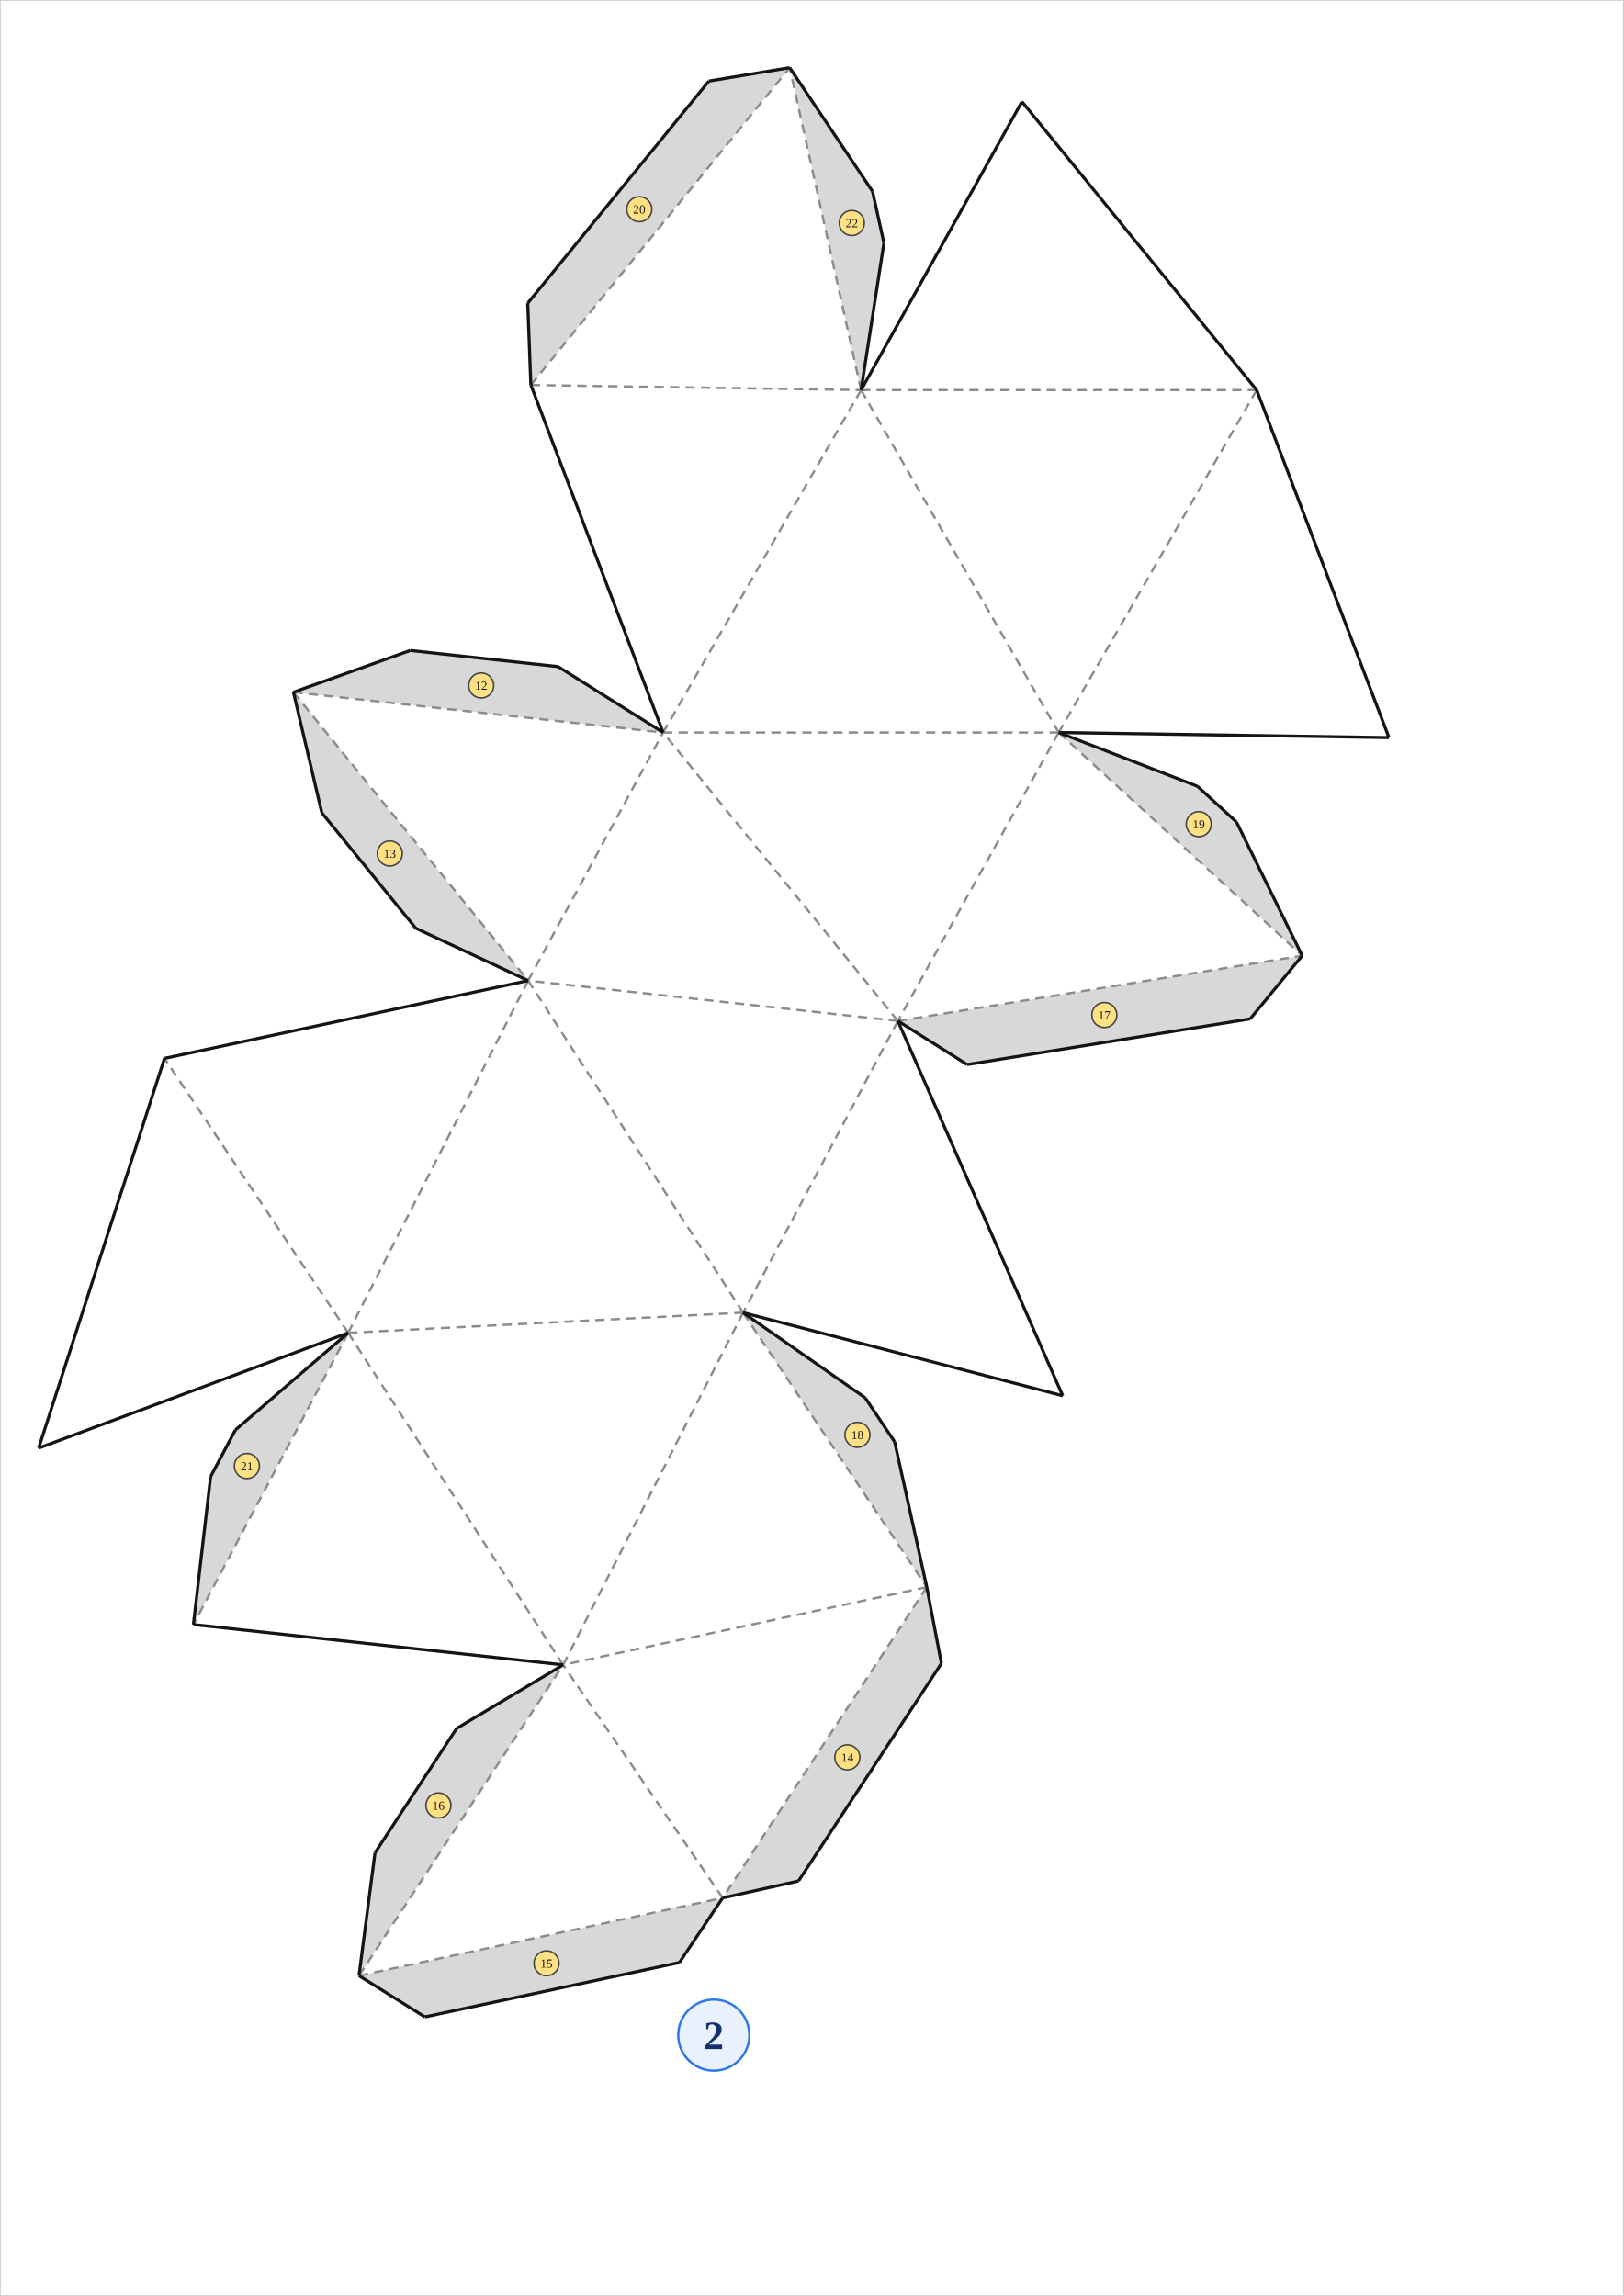
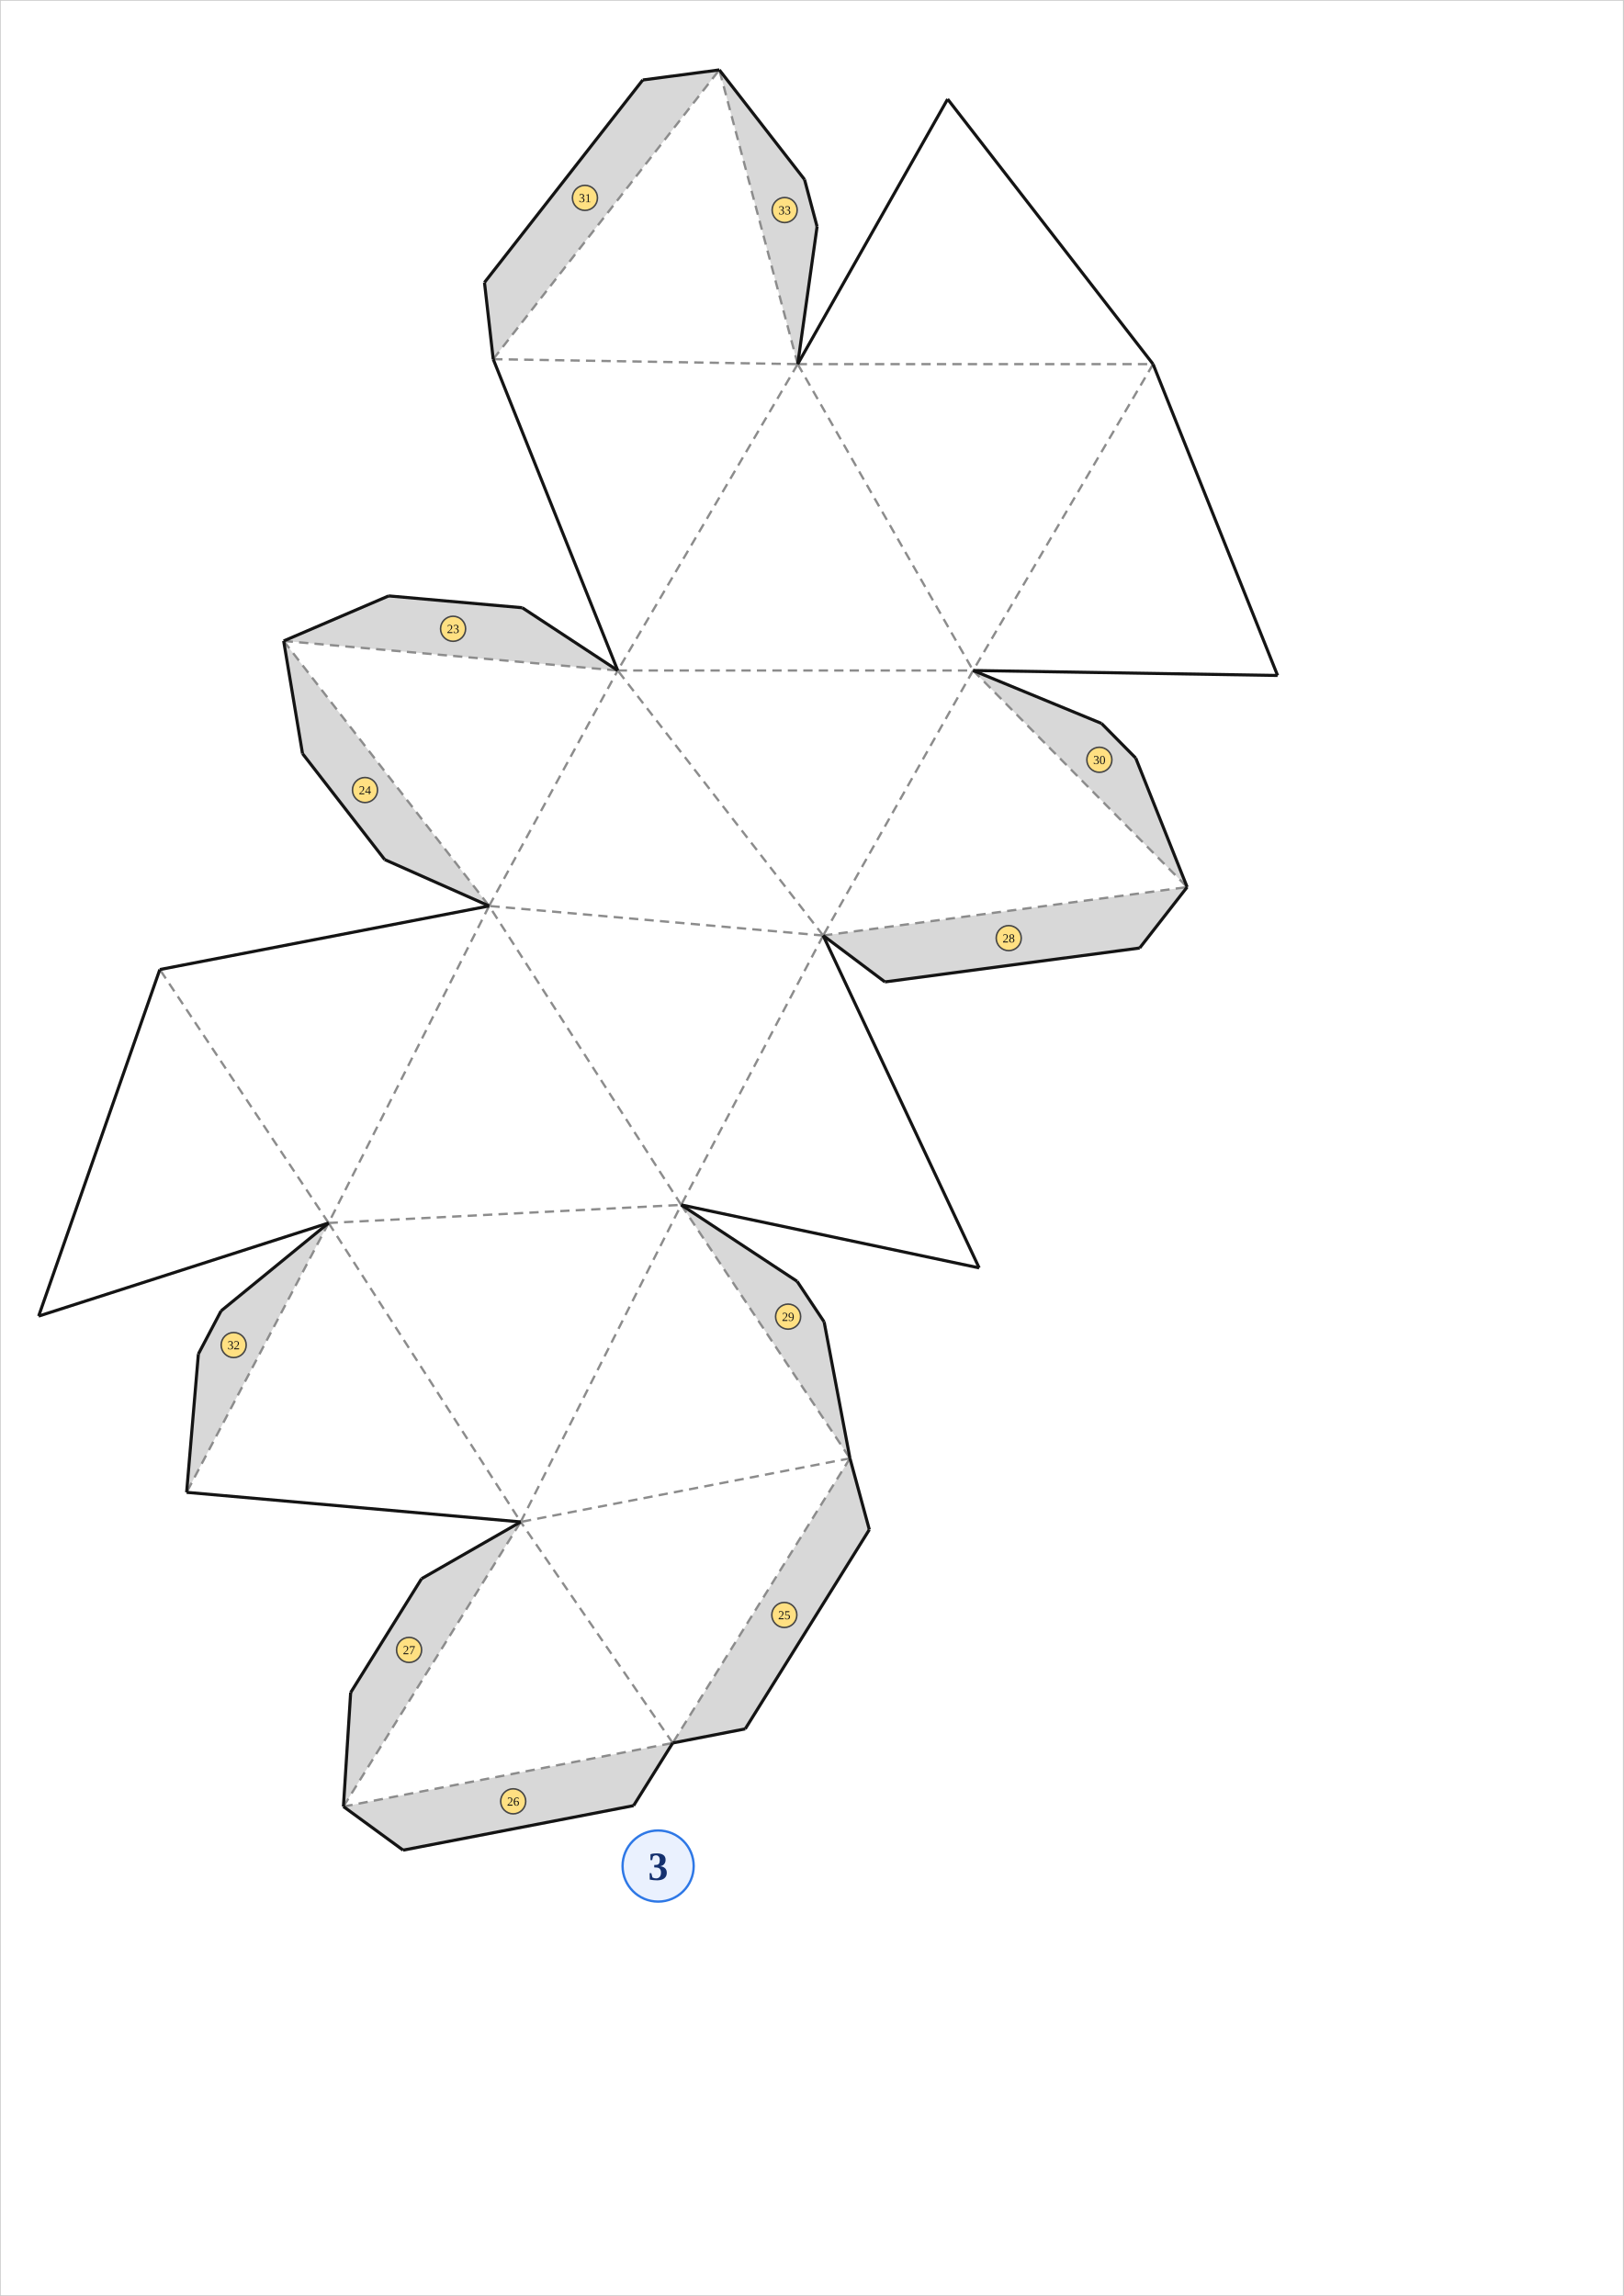
<svg xmlns="http://www.w3.org/2000/svg" width="210.00mm" height="297.00mm" viewBox="0 0 210.00 297.00">
  <rect x="0" y="0" width="210.00" height="297.00" fill="#ffffff" stroke="#cccccc" stroke-width="0.2" />
-   <polygon points="85.764,94.756 72.179,86.232 53.053,84.145 37.949,89.539" fill="rgb(216,216,216)" />
-   <polygon points="68.308,126.846 53.771,120.072 41.627,105.149 37.949,89.539" fill="rgb(216,216,216)" />
-   <polygon points="93.466,245.507 103.277,243.318 121.757,215.173 119.865,205.3" fill="rgb(216,216,216)" />
-   <polygon points="93.466,245.507 87.875,253.862 54.95,260.905 46.43,255.57" fill="rgb(216,216,216)" />
-   <polygon points="72.83,215.362 59.059,223.583 48.499,239.666 46.43,255.57" fill="rgb(216,216,216)" />
-   <polygon points="168.417,123.621 161.689,131.798 125.084,137.707 116.124,132.063" fill="rgb(216,216,216)" />
-   <polygon points="119.865,205.3 115.705,186.497 111.903,180.817 96.108,169.8" fill="rgb(216,216,216)" />
-   <polygon points="168.417,123.621 159.923,106.337 154.884,101.719 136.929,94.756" fill="rgb(216,216,216)" />
-   <polygon points="102.133,8.751 91.687,10.485 68.253,39.22 68.656,49.801" fill="rgb(216,216,216)" />
-   <polygon points="25.014,210.146 27.237,191.016 30.44,184.978 45.031,172.409" fill="rgb(216,216,216)" />
-   <polygon points="102.133,8.751 112.846,24.755 114.324,31.428 111.368,50.458" fill="rgb(216,216,216)" />
-   <line x1="68.308" y1="126.846" x2="85.764" y2="94.755" stroke="#8c8c8c" stroke-width="0.3" stroke-dasharray="1.2,0.8" />
-   <line x1="116.124" y1="132.063" x2="85.764" y2="94.755" stroke="#8c8c8c" stroke-width="0.3" stroke-dasharray="1.2,0.8" />
-   <line x1="111.367" y1="50.458" x2="85.764" y2="94.755" stroke="#8c8c8c" stroke-width="0.3" stroke-dasharray="1.2,0.8" />
-   <line x1="85.764" y1="94.755" x2="136.929" y2="94.755" stroke="#8c8c8c" stroke-width="0.3" stroke-dasharray="1.2,0.8" />
-   <line x1="116.124" y1="132.063" x2="68.308" y2="126.846" stroke="#8c8c8c" stroke-width="0.3" stroke-dasharray="1.2,0.8" />
-   <line x1="68.308" y1="126.846" x2="45.031" y2="172.409" stroke="#8c8c8c" stroke-width="0.3" stroke-dasharray="1.2,0.8" />
-   <line x1="96.108" y1="169.8" x2="68.308" y2="126.846" stroke="#8c8c8c" stroke-width="0.3" stroke-dasharray="1.2,0.8" />
-   <line x1="93.466" y1="245.507" x2="72.83" y2="215.363" stroke="#8c8c8c" stroke-width="0.3" stroke-dasharray="1.2,0.8" />
-   <line x1="111.367" y1="50.458" x2="162.532" y2="50.458" stroke="#8c8c8c" stroke-width="0.3" stroke-dasharray="1.2,0.8" />
-   <line x1="162.532" y1="50.458" x2="136.929" y2="94.755" stroke="#8c8c8c" stroke-width="0.3" stroke-dasharray="1.2,0.8" />
-   <line x1="119.865" y1="205.3" x2="72.83" y2="215.363" stroke="#8c8c8c" stroke-width="0.3" stroke-dasharray="1.2,0.8" />
-   <line x1="45.031" y1="172.409" x2="72.83" y2="215.363" stroke="#8c8c8c" stroke-width="0.3" stroke-dasharray="1.2,0.8" />
-   <line x1="72.83" y1="215.363" x2="96.108" y2="169.8" stroke="#8c8c8c" stroke-width="0.3" stroke-dasharray="1.2,0.8" />
-   <line x1="116.124" y1="132.063" x2="96.108" y2="169.8" stroke="#8c8c8c" stroke-width="0.3" stroke-dasharray="1.2,0.8" />
-   <line x1="136.929" y1="94.755" x2="116.124" y2="132.063" stroke="#8c8c8c" stroke-width="0.3" stroke-dasharray="1.2,0.8" />
-   <line x1="45.031" y1="172.409" x2="21.273" y2="136.909" stroke="#8c8c8c" stroke-width="0.3" stroke-dasharray="1.2,0.8" />
-   <line x1="68.656" y1="49.801" x2="111.367" y2="50.458" stroke="#8c8c8c" stroke-width="0.3" stroke-dasharray="1.2,0.8" />
-   <line x1="45.031" y1="172.409" x2="96.108" y2="169.8" stroke="#8c8c8c" stroke-width="0.3" stroke-dasharray="1.2,0.8" />
-   <line x1="111.367" y1="50.458" x2="136.929" y2="94.755" stroke="#8c8c8c" stroke-width="0.3" stroke-dasharray="1.2,0.8" />
-   <line x1="37.949" y1="89.539" x2="85.764" y2="94.756" stroke="#8c8c8c" stroke-width="0.3" stroke-dasharray="1.2,0.8" />
-   <line x1="37.949" y1="89.539" x2="68.308" y2="126.846" stroke="#8c8c8c" stroke-width="0.3" stroke-dasharray="1.2,0.8" />
-   <line x1="119.865" y1="205.3" x2="93.466" y2="245.507" stroke="#8c8c8c" stroke-width="0.3" stroke-dasharray="1.2,0.8" />
-   <line x1="46.43" y1="255.57" x2="93.466" y2="245.507" stroke="#8c8c8c" stroke-width="0.3" stroke-dasharray="1.2,0.8" />
-   <line x1="46.43" y1="255.57" x2="72.83" y2="215.362" stroke="#8c8c8c" stroke-width="0.3" stroke-dasharray="1.2,0.8" />
-   <line x1="116.124" y1="132.063" x2="168.417" y2="123.621" stroke="#8c8c8c" stroke-width="0.3" stroke-dasharray="1.2,0.8" />
-   <line x1="96.108" y1="169.8" x2="119.865" y2="205.3" stroke="#8c8c8c" stroke-width="0.3" stroke-dasharray="1.2,0.8" />
-   <line x1="136.929" y1="94.756" x2="168.417" y2="123.621" stroke="#8c8c8c" stroke-width="0.3" stroke-dasharray="1.2,0.8" />
-   <line x1="68.656" y1="49.801" x2="102.133" y2="8.751" stroke="#8c8c8c" stroke-width="0.3" stroke-dasharray="1.2,0.8" />
-   <line x1="45.031" y1="172.409" x2="25.014" y2="210.146" stroke="#8c8c8c" stroke-width="0.3" stroke-dasharray="1.2,0.8" />
-   <line x1="111.368" y1="50.458" x2="102.133" y2="8.751" stroke="#8c8c8c" stroke-width="0.3" stroke-dasharray="1.2,0.8" />
-   <line x1="85.764" y1="94.755" x2="68.656" y2="49.801" stroke="#141414" stroke-width="0.4" />
-   <line x1="21.273" y1="136.909" x2="68.308" y2="126.846" stroke="#141414" stroke-width="0.4" />
-   <line x1="162.532" y1="50.458" x2="179.641" y2="95.412" stroke="#141414" stroke-width="0.4" />
-   <line x1="132.173" y1="13.15" x2="162.532" y2="50.458" stroke="#141414" stroke-width="0.4" />
-   <line x1="72.83" y1="215.363" x2="25.014" y2="210.146" stroke="#141414" stroke-width="0.4" />
-   <line x1="116.124" y1="132.063" x2="137.449" y2="180.551" stroke="#141414" stroke-width="0.4" />
-   <line x1="137.449" y1="180.551" x2="96.108" y2="169.8" stroke="#141414" stroke-width="0.4" />
-   <line x1="179.641" y1="95.412" x2="136.929" y2="94.755" stroke="#141414" stroke-width="0.4" />
-   <line x1="5.0" y1="187.317" x2="21.273" y2="136.909" stroke="#141414" stroke-width="0.4" />
-   <line x1="45.031" y1="172.409" x2="5.0" y2="187.317" stroke="#141414" stroke-width="0.4" />
-   <line x1="111.367" y1="50.458" x2="132.173" y2="13.15" stroke="#141414" stroke-width="0.4" />
-   <line x1="85.764" y1="94.756" x2="72.179" y2="86.232" stroke="#141414" stroke-width="0.4" />
-   <line x1="72.179" y1="86.232" x2="53.053" y2="84.145" stroke="#141414" stroke-width="0.4" />
-   <line x1="53.053" y1="84.145" x2="37.949" y2="89.539" stroke="#141414" stroke-width="0.4" />
-   <line x1="68.308" y1="126.846" x2="53.771" y2="120.072" stroke="#141414" stroke-width="0.4" />
-   <line x1="53.771" y1="120.072" x2="41.627" y2="105.149" stroke="#141414" stroke-width="0.4" />
-   <line x1="41.627" y1="105.149" x2="37.949" y2="89.539" stroke="#141414" stroke-width="0.4" />
-   <line x1="93.466" y1="245.507" x2="103.277" y2="243.318" stroke="#141414" stroke-width="0.4" />
-   <line x1="103.277" y1="243.318" x2="121.757" y2="215.173" stroke="#141414" stroke-width="0.4" />
-   <line x1="121.757" y1="215.173" x2="119.865" y2="205.3" stroke="#141414" stroke-width="0.4" />
-   <line x1="93.466" y1="245.507" x2="87.875" y2="253.862" stroke="#141414" stroke-width="0.4" />
-   <line x1="87.875" y1="253.862" x2="54.95" y2="260.905" stroke="#141414" stroke-width="0.4" />
-   <line x1="54.95" y1="260.905" x2="46.43" y2="255.57" stroke="#141414" stroke-width="0.4" />
-   <line x1="72.83" y1="215.362" x2="59.059" y2="223.583" stroke="#141414" stroke-width="0.4" />
-   <line x1="59.059" y1="223.583" x2="48.499" y2="239.666" stroke="#141414" stroke-width="0.4" />
-   <line x1="48.499" y1="239.666" x2="46.43" y2="255.57" stroke="#141414" stroke-width="0.4" />
-   <line x1="168.417" y1="123.621" x2="161.689" y2="131.798" stroke="#141414" stroke-width="0.4" />
-   <line x1="161.689" y1="131.798" x2="125.084" y2="137.707" stroke="#141414" stroke-width="0.4" />
-   <line x1="125.084" y1="137.707" x2="116.124" y2="132.063" stroke="#141414" stroke-width="0.4" />
-   <line x1="119.865" y1="205.3" x2="115.705" y2="186.497" stroke="#141414" stroke-width="0.4" />
-   <line x1="115.705" y1="186.497" x2="111.903" y2="180.817" stroke="#141414" stroke-width="0.4" />
-   <line x1="111.903" y1="180.817" x2="96.108" y2="169.8" stroke="#141414" stroke-width="0.4" />
-   <line x1="168.417" y1="123.621" x2="159.923" y2="106.337" stroke="#141414" stroke-width="0.4" />
-   <line x1="159.923" y1="106.337" x2="154.884" y2="101.719" stroke="#141414" stroke-width="0.4" />
-   <line x1="154.884" y1="101.719" x2="136.929" y2="94.756" stroke="#141414" stroke-width="0.4" />
-   <line x1="102.133" y1="8.751" x2="91.687" y2="10.485" stroke="#141414" stroke-width="0.4" />
-   <line x1="91.687" y1="10.485" x2="68.253" y2="39.22" stroke="#141414" stroke-width="0.4" />
-   <line x1="68.253" y1="39.22" x2="68.656" y2="49.801" stroke="#141414" stroke-width="0.4" />
-   <line x1="25.014" y1="210.146" x2="27.237" y2="191.016" stroke="#141414" stroke-width="0.4" />
-   <line x1="27.237" y1="191.016" x2="30.44" y2="184.978" stroke="#141414" stroke-width="0.4" />
-   <line x1="30.44" y1="184.978" x2="45.031" y2="172.409" stroke="#141414" stroke-width="0.4" />
-   <line x1="102.133" y1="8.751" x2="112.846" y2="24.755" stroke="#141414" stroke-width="0.4" />
-   <line x1="112.846" y1="24.755" x2="114.324" y2="31.428" stroke="#141414" stroke-width="0.4" />
-   <line x1="114.324" y1="31.428" x2="111.368" y2="50.458" stroke="#141414" stroke-width="0.4" />
-   <circle cx="62.236" cy="88.668" r="1.62" fill="#ffe082" stroke="#464646" stroke-width="0.2" />
-   <text x="62.236" y="89.22" font-size="1.59" text-anchor="middle" fill="#141414">12</text>
-   <circle cx="50.414" cy="110.402" r="1.62" fill="#ffe082" stroke="#464646" stroke-width="0.2" />
-   <text x="50.414" y="110.96" font-size="1.59" text-anchor="middle" fill="#141414">13</text>
-   <circle cx="109.591" cy="227.325" r="1.62" fill="#ffe082" stroke="#464646" stroke-width="0.2" />
-   <text x="109.591" y="227.88" font-size="1.59" text-anchor="middle" fill="#141414">14</text>
-   <circle cx="70.68" cy="253.961" r="1.62" fill="#ffe082" stroke="#464646" stroke-width="0.2" />
-   <text x="70.68" y="254.52" font-size="1.59" text-anchor="middle" fill="#141414">15</text>
-   <circle cx="56.705" cy="233.545" r="1.62" fill="#ffe082" stroke="#464646" stroke-width="0.2" />
-   <text x="56.705" y="234.10" font-size="1.59" text-anchor="middle" fill="#141414">16</text>
-   <circle cx="142.829" cy="131.297" r="1.62" fill="#ffe082" stroke="#464646" stroke-width="0.2" />
-   <text x="142.829" y="131.85" font-size="1.59" text-anchor="middle" fill="#141414">17</text>
-   <circle cx="110.895" cy="185.603" r="1.62" fill="#ffe082" stroke="#464646" stroke-width="0.2" />
-   <text x="110.895" y="186.16" font-size="1.59" text-anchor="middle" fill="#141414">18</text>
-   <circle cx="155.038" cy="106.608" r="1.62" fill="#ffe082" stroke="#464646" stroke-width="0.2" />
-   <text x="155.038" y="107.16" font-size="1.59" text-anchor="middle" fill="#141414">19</text>
-   <circle cx="82.682" cy="27.064" r="1.62" fill="#ffe082" stroke="#464646" stroke-width="0.2" />
-   <text x="82.682" y="27.62" font-size="1.59" text-anchor="middle" fill="#141414">20</text>
-   <circle cx="31.931" cy="189.637" r="1.62" fill="#ffe082" stroke="#464646" stroke-width="0.2" />
-   <text x="31.931" y="190.19" font-size="1.59" text-anchor="middle" fill="#141414">21</text>
-   <circle cx="110.168" cy="28.848" r="1.62" fill="#ffe082" stroke="#464646" stroke-width="0.2" />
-   <text x="110.168" y="29.40" font-size="1.59" text-anchor="middle" fill="#141414">22</text>
-   <circle cx="92.32" cy="263.254" r="4.6" fill="#eaf1fe" stroke="#2e78e6" stroke-width="0.3" />
-   <text x="92.32" y="265.054" font-size="5.2" text-anchor="middle" fill="#14306e" font-weight="bold">2</text>
+   <polygon points="79.892,86.733 67.548,78.614 50.266,77.084 36.688,82.91" fill="rgb(216,216,216)" />
+   <polygon points="63.259,117.192 49.755,111.195 39.126,97.483 36.688,82.91" fill="rgb(216,216,216)" />
+   <polygon points="87.005,225.464 96.386,223.641 112.434,197.867 109.93,188.645" fill="rgb(216,216,216)" />
+   <polygon points="87.005,225.464 81.943,233.57 52.132,239.326 44.417,233.686" fill="rgb(216,216,216)" />
+   <polygon points="67.343,196.866 54.523,204.212 45.353,218.94 44.417,233.686" fill="rgb(216,216,216)" />
+   <polygon points="153.539,114.748 147.401,122.627 114.448,127.014 106.463,121.015" fill="rgb(216,216,216)" />
+   <polygon points="109.93,188.645 106.59,170.996 103.097,165.75 88.103,155.86" fill="rgb(216,216,216)" />
+   <polygon points="153.539,114.748 146.89,98.062 142.461,93.579 125.854,86.733" fill="rgb(216,216,216)" />
+   <polygon points="93.034,9.042 83.132,10.344 62.66,36.537 63.789,46.46" fill="rgb(216,216,216)" />
+   <polygon points="24.138,193.043 25.657,175.145 28.594,169.57 42.499,158.198" fill="rgb(216,216,216)" />
+   <polygon points="93.034,9.042 104.056,23.226 105.677,29.316 103.17,47.102" fill="rgb(216,216,216)" />
+   <line x1="63.259" y1="117.192" x2="79.892" y2="86.733" stroke="#8c8c8c" stroke-width="0.3" stroke-dasharray="1.2,0.8" />
+   <line x1="106.463" y1="121.015" x2="79.892" y2="86.733" stroke="#8c8c8c" stroke-width="0.3" stroke-dasharray="1.2,0.8" />
+   <line x1="103.17" y1="47.102" x2="79.892" y2="86.733" stroke="#8c8c8c" stroke-width="0.3" stroke-dasharray="1.2,0.8" />
+   <line x1="79.892" y1="86.733" x2="125.854" y2="86.733" stroke="#8c8c8c" stroke-width="0.3" stroke-dasharray="1.2,0.8" />
+   <line x1="106.463" y1="121.015" x2="63.259" y2="117.192" stroke="#8c8c8c" stroke-width="0.3" stroke-dasharray="1.2,0.8" />
+   <line x1="63.259" y1="117.192" x2="42.499" y2="158.198" stroke="#8c8c8c" stroke-width="0.3" stroke-dasharray="1.2,0.8" />
+   <line x1="88.103" y1="155.86" x2="63.259" y2="117.192" stroke="#8c8c8c" stroke-width="0.3" stroke-dasharray="1.2,0.8" />
+   <line x1="87.005" y1="225.464" x2="67.343" y2="196.866" stroke="#8c8c8c" stroke-width="0.3" stroke-dasharray="1.2,0.8" />
+   <line x1="103.17" y1="47.102" x2="149.131" y2="47.102" stroke="#8c8c8c" stroke-width="0.3" stroke-dasharray="1.2,0.8" />
+   <line x1="149.131" y1="47.102" x2="125.854" y2="86.733" stroke="#8c8c8c" stroke-width="0.3" stroke-dasharray="1.2,0.8" />
+   <line x1="109.93" y1="188.645" x2="67.343" y2="196.866" stroke="#8c8c8c" stroke-width="0.3" stroke-dasharray="1.2,0.8" />
+   <line x1="42.499" y1="158.198" x2="67.343" y2="196.866" stroke="#8c8c8c" stroke-width="0.3" stroke-dasharray="1.2,0.8" />
+   <line x1="67.343" y1="196.866" x2="88.103" y2="155.86" stroke="#8c8c8c" stroke-width="0.3" stroke-dasharray="1.2,0.8" />
+   <line x1="106.463" y1="121.015" x2="88.103" y2="155.86" stroke="#8c8c8c" stroke-width="0.3" stroke-dasharray="1.2,0.8" />
+   <line x1="125.854" y1="86.733" x2="106.463" y2="121.015" stroke="#8c8c8c" stroke-width="0.3" stroke-dasharray="1.2,0.8" />
+   <line x1="42.499" y1="158.198" x2="20.672" y2="125.413" stroke="#8c8c8c" stroke-width="0.3" stroke-dasharray="1.2,0.8" />
+   <line x1="63.789" y1="46.46" x2="103.17" y2="47.102" stroke="#8c8c8c" stroke-width="0.3" stroke-dasharray="1.2,0.8" />
+   <line x1="42.499" y1="158.198" x2="88.103" y2="155.86" stroke="#8c8c8c" stroke-width="0.3" stroke-dasharray="1.2,0.8" />
+   <line x1="103.17" y1="47.102" x2="125.854" y2="86.733" stroke="#8c8c8c" stroke-width="0.3" stroke-dasharray="1.2,0.8" />
+   <line x1="36.688" y1="82.91" x2="79.892" y2="86.733" stroke="#8c8c8c" stroke-width="0.3" stroke-dasharray="1.2,0.8" />
+   <line x1="36.688" y1="82.91" x2="63.259" y2="117.192" stroke="#8c8c8c" stroke-width="0.3" stroke-dasharray="1.2,0.8" />
+   <line x1="109.93" y1="188.645" x2="87.005" y2="225.464" stroke="#8c8c8c" stroke-width="0.3" stroke-dasharray="1.2,0.8" />
+   <line x1="44.417" y1="233.686" x2="87.005" y2="225.464" stroke="#8c8c8c" stroke-width="0.3" stroke-dasharray="1.2,0.8" />
+   <line x1="44.417" y1="233.686" x2="67.343" y2="196.866" stroke="#8c8c8c" stroke-width="0.3" stroke-dasharray="1.2,0.8" />
+   <line x1="106.463" y1="121.015" x2="153.539" y2="114.748" stroke="#8c8c8c" stroke-width="0.3" stroke-dasharray="1.2,0.8" />
+   <line x1="88.103" y1="155.86" x2="109.93" y2="188.645" stroke="#8c8c8c" stroke-width="0.3" stroke-dasharray="1.2,0.8" />
+   <line x1="125.854" y1="86.733" x2="153.539" y2="114.748" stroke="#8c8c8c" stroke-width="0.3" stroke-dasharray="1.2,0.8" />
+   <line x1="63.789" y1="46.46" x2="93.034" y2="9.042" stroke="#8c8c8c" stroke-width="0.3" stroke-dasharray="1.2,0.8" />
+   <line x1="42.499" y1="158.198" x2="24.138" y2="193.043" stroke="#8c8c8c" stroke-width="0.3" stroke-dasharray="1.2,0.8" />
+   <line x1="103.17" y1="47.102" x2="93.034" y2="9.042" stroke="#8c8c8c" stroke-width="0.3" stroke-dasharray="1.2,0.8" />
+   <line x1="79.892" y1="86.733" x2="63.789" y2="46.46" stroke="#141414" stroke-width="0.4" />
+   <line x1="20.672" y1="125.413" x2="63.259" y2="117.192" stroke="#141414" stroke-width="0.4" />
+   <line x1="149.131" y1="47.102" x2="165.235" y2="87.375" stroke="#141414" stroke-width="0.4" />
+   <line x1="122.561" y1="12.82" x2="149.131" y2="47.102" stroke="#141414" stroke-width="0.4" />
+   <line x1="67.343" y1="196.866" x2="24.139" y2="193.043" stroke="#141414" stroke-width="0.4" />
+   <line x1="106.463" y1="121.015" x2="126.637" y2="164.008" stroke="#141414" stroke-width="0.4" />
+   <line x1="126.637" y1="164.008" x2="88.103" y2="155.86" stroke="#141414" stroke-width="0.4" />
+   <line x1="165.235" y1="87.375" x2="125.854" y2="86.733" stroke="#141414" stroke-width="0.4" />
+   <line x1="5.0" y1="170.244" x2="20.672" y2="125.413" stroke="#141414" stroke-width="0.4" />
+   <line x1="42.499" y1="158.198" x2="5.0" y2="170.244" stroke="#141414" stroke-width="0.4" />
+   <line x1="103.17" y1="47.102" x2="122.561" y2="12.82" stroke="#141414" stroke-width="0.4" />
+   <line x1="79.892" y1="86.733" x2="67.548" y2="78.614" stroke="#141414" stroke-width="0.4" />
+   <line x1="67.548" y1="78.614" x2="50.266" y2="77.084" stroke="#141414" stroke-width="0.4" />
+   <line x1="50.266" y1="77.084" x2="36.688" y2="82.91" stroke="#141414" stroke-width="0.4" />
+   <line x1="63.259" y1="117.192" x2="49.755" y2="111.195" stroke="#141414" stroke-width="0.4" />
+   <line x1="49.755" y1="111.195" x2="39.126" y2="97.483" stroke="#141414" stroke-width="0.4" />
+   <line x1="39.126" y1="97.483" x2="36.688" y2="82.91" stroke="#141414" stroke-width="0.4" />
+   <line x1="87.005" y1="225.464" x2="96.386" y2="223.641" stroke="#141414" stroke-width="0.4" />
+   <line x1="96.386" y1="223.641" x2="112.434" y2="197.867" stroke="#141414" stroke-width="0.4" />
+   <line x1="112.434" y1="197.867" x2="109.93" y2="188.645" stroke="#141414" stroke-width="0.4" />
+   <line x1="87.005" y1="225.464" x2="81.943" y2="233.57" stroke="#141414" stroke-width="0.4" />
+   <line x1="81.943" y1="233.57" x2="52.132" y2="239.326" stroke="#141414" stroke-width="0.4" />
+   <line x1="52.132" y1="239.326" x2="44.417" y2="233.686" stroke="#141414" stroke-width="0.4" />
+   <line x1="67.343" y1="196.866" x2="54.523" y2="204.212" stroke="#141414" stroke-width="0.4" />
+   <line x1="54.523" y1="204.212" x2="45.353" y2="218.94" stroke="#141414" stroke-width="0.4" />
+   <line x1="45.353" y1="218.94" x2="44.417" y2="233.686" stroke="#141414" stroke-width="0.4" />
+   <line x1="153.539" y1="114.748" x2="147.401" y2="122.627" stroke="#141414" stroke-width="0.4" />
+   <line x1="147.401" y1="122.627" x2="114.448" y2="127.014" stroke="#141414" stroke-width="0.4" />
+   <line x1="114.448" y1="127.014" x2="106.463" y2="121.015" stroke="#141414" stroke-width="0.4" />
+   <line x1="109.93" y1="188.645" x2="106.59" y2="170.996" stroke="#141414" stroke-width="0.4" />
+   <line x1="106.59" y1="170.996" x2="103.097" y2="165.75" stroke="#141414" stroke-width="0.4" />
+   <line x1="103.097" y1="165.75" x2="88.103" y2="155.86" stroke="#141414" stroke-width="0.4" />
+   <line x1="153.539" y1="114.748" x2="146.89" y2="98.062" stroke="#141414" stroke-width="0.4" />
+   <line x1="146.89" y1="98.062" x2="142.461" y2="93.579" stroke="#141414" stroke-width="0.4" />
+   <line x1="142.461" y1="93.579" x2="125.854" y2="86.733" stroke="#141414" stroke-width="0.4" />
+   <line x1="93.034" y1="9.042" x2="83.132" y2="10.344" stroke="#141414" stroke-width="0.4" />
+   <line x1="83.132" y1="10.344" x2="62.66" y2="36.537" stroke="#141414" stroke-width="0.4" />
+   <line x1="62.66" y1="36.537" x2="63.789" y2="46.46" stroke="#141414" stroke-width="0.4" />
+   <line x1="24.138" y1="193.043" x2="25.657" y2="175.145" stroke="#141414" stroke-width="0.4" />
+   <line x1="25.657" y1="175.145" x2="28.594" y2="169.57" stroke="#141414" stroke-width="0.4" />
+   <line x1="28.594" y1="169.57" x2="42.499" y2="158.198" stroke="#141414" stroke-width="0.4" />
+   <line x1="93.034" y1="9.042" x2="104.056" y2="23.226" stroke="#141414" stroke-width="0.4" />
+   <line x1="104.056" y1="23.226" x2="105.677" y2="29.316" stroke="#141414" stroke-width="0.4" />
+   <line x1="105.677" y1="29.316" x2="103.17" y2="47.102" stroke="#141414" stroke-width="0.4" />
+   <circle cx="58.599" cy="81.335" r="1.62" fill="#ffe082" stroke="#464646" stroke-width="0.2" />
+   <text x="58.599" y="81.89" font-size="1.59" text-anchor="middle" fill="#141414">23</text>
+   <circle cx="47.207" cy="102.195" r="1.62" fill="#ffe082" stroke="#464646" stroke-width="0.2" />
+   <text x="47.207" y="102.75" font-size="1.59" text-anchor="middle" fill="#141414">24</text>
+   <circle cx="101.439" cy="208.904" r="1.62" fill="#ffe082" stroke="#464646" stroke-width="0.2" />
+   <text x="101.439" y="209.46" font-size="1.59" text-anchor="middle" fill="#141414">25</text>
+   <circle cx="66.374" cy="233.011" r="1.62" fill="#ffe082" stroke="#464646" stroke-width="0.2" />
+   <text x="66.374" y="233.57" font-size="1.59" text-anchor="middle" fill="#141414">26</text>
+   <circle cx="52.909" cy="213.426" r="1.62" fill="#ffe082" stroke="#464646" stroke-width="0.2" />
+   <text x="52.909" y="213.98" font-size="1.59" text-anchor="middle" fill="#141414">27</text>
+   <circle cx="130.463" cy="121.351" r="1.62" fill="#ffe082" stroke="#464646" stroke-width="0.2" />
+   <text x="130.463" y="121.91" font-size="1.59" text-anchor="middle" fill="#141414">28</text>
+   <circle cx="101.93" cy="170.313" r="1.62" fill="#ffe082" stroke="#464646" stroke-width="0.2" />
+   <text x="101.93" y="170.87" font-size="1.59" text-anchor="middle" fill="#141414">29</text>
+   <circle cx="142.186" cy="98.281" r="1.62" fill="#ffe082" stroke="#464646" stroke-width="0.2" />
+   <text x="142.186" y="98.84" font-size="1.59" text-anchor="middle" fill="#141414">30</text>
+   <circle cx="75.654" cy="25.596" r="1.62" fill="#ffe082" stroke="#464646" stroke-width="0.2" />
+   <text x="75.654" y="26.15" font-size="1.59" text-anchor="middle" fill="#141414">31</text>
+   <circle cx="30.222" cy="173.989" r="1.62" fill="#ffe082" stroke="#464646" stroke-width="0.2" />
+   <text x="30.222" y="174.54" font-size="1.59" text-anchor="middle" fill="#141414">32</text>
+   <circle cx="101.484" cy="27.171" r="1.62" fill="#ffe082" stroke="#464646" stroke-width="0.2" />
+   <text x="101.484" y="27.73" font-size="1.59" text-anchor="middle" fill="#141414">33</text>
+   <circle cx="85.118" cy="241.383" r="4.6" fill="#eaf1fe" stroke="#2e78e6" stroke-width="0.3" />
+   <text x="85.118" y="243.183" font-size="5.2" text-anchor="middle" fill="#14306e" font-weight="bold">3</text>
</svg>
